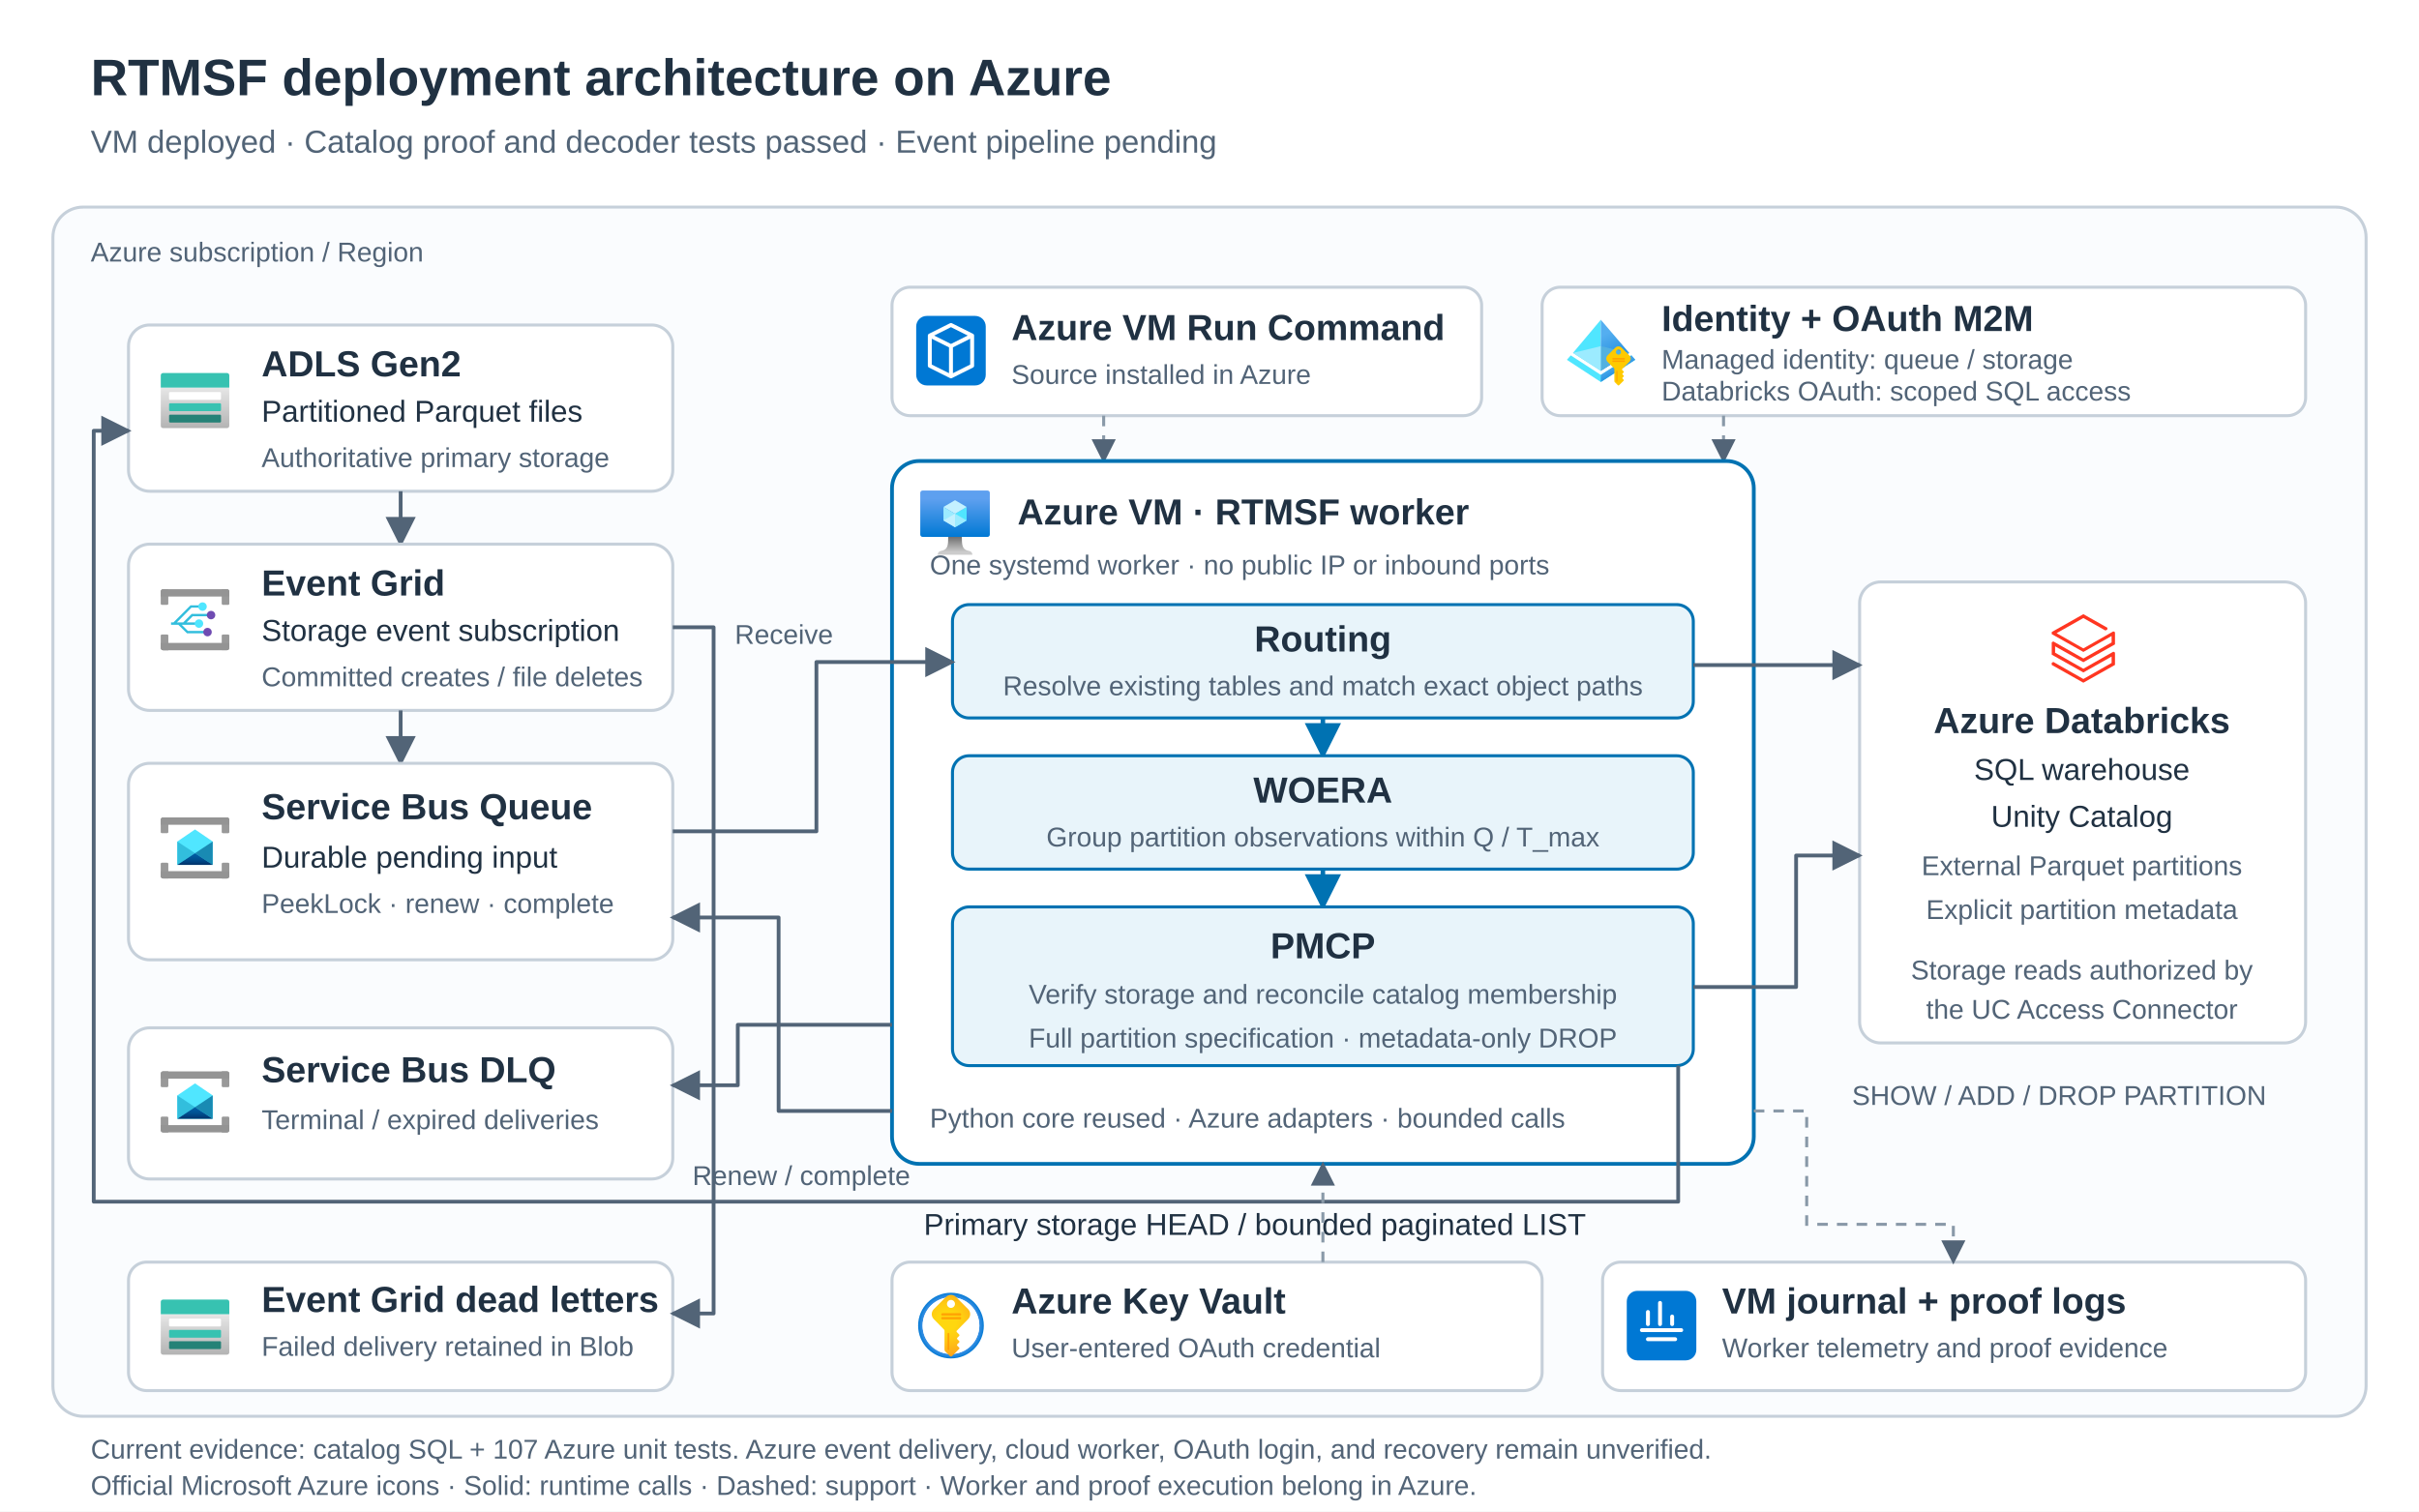
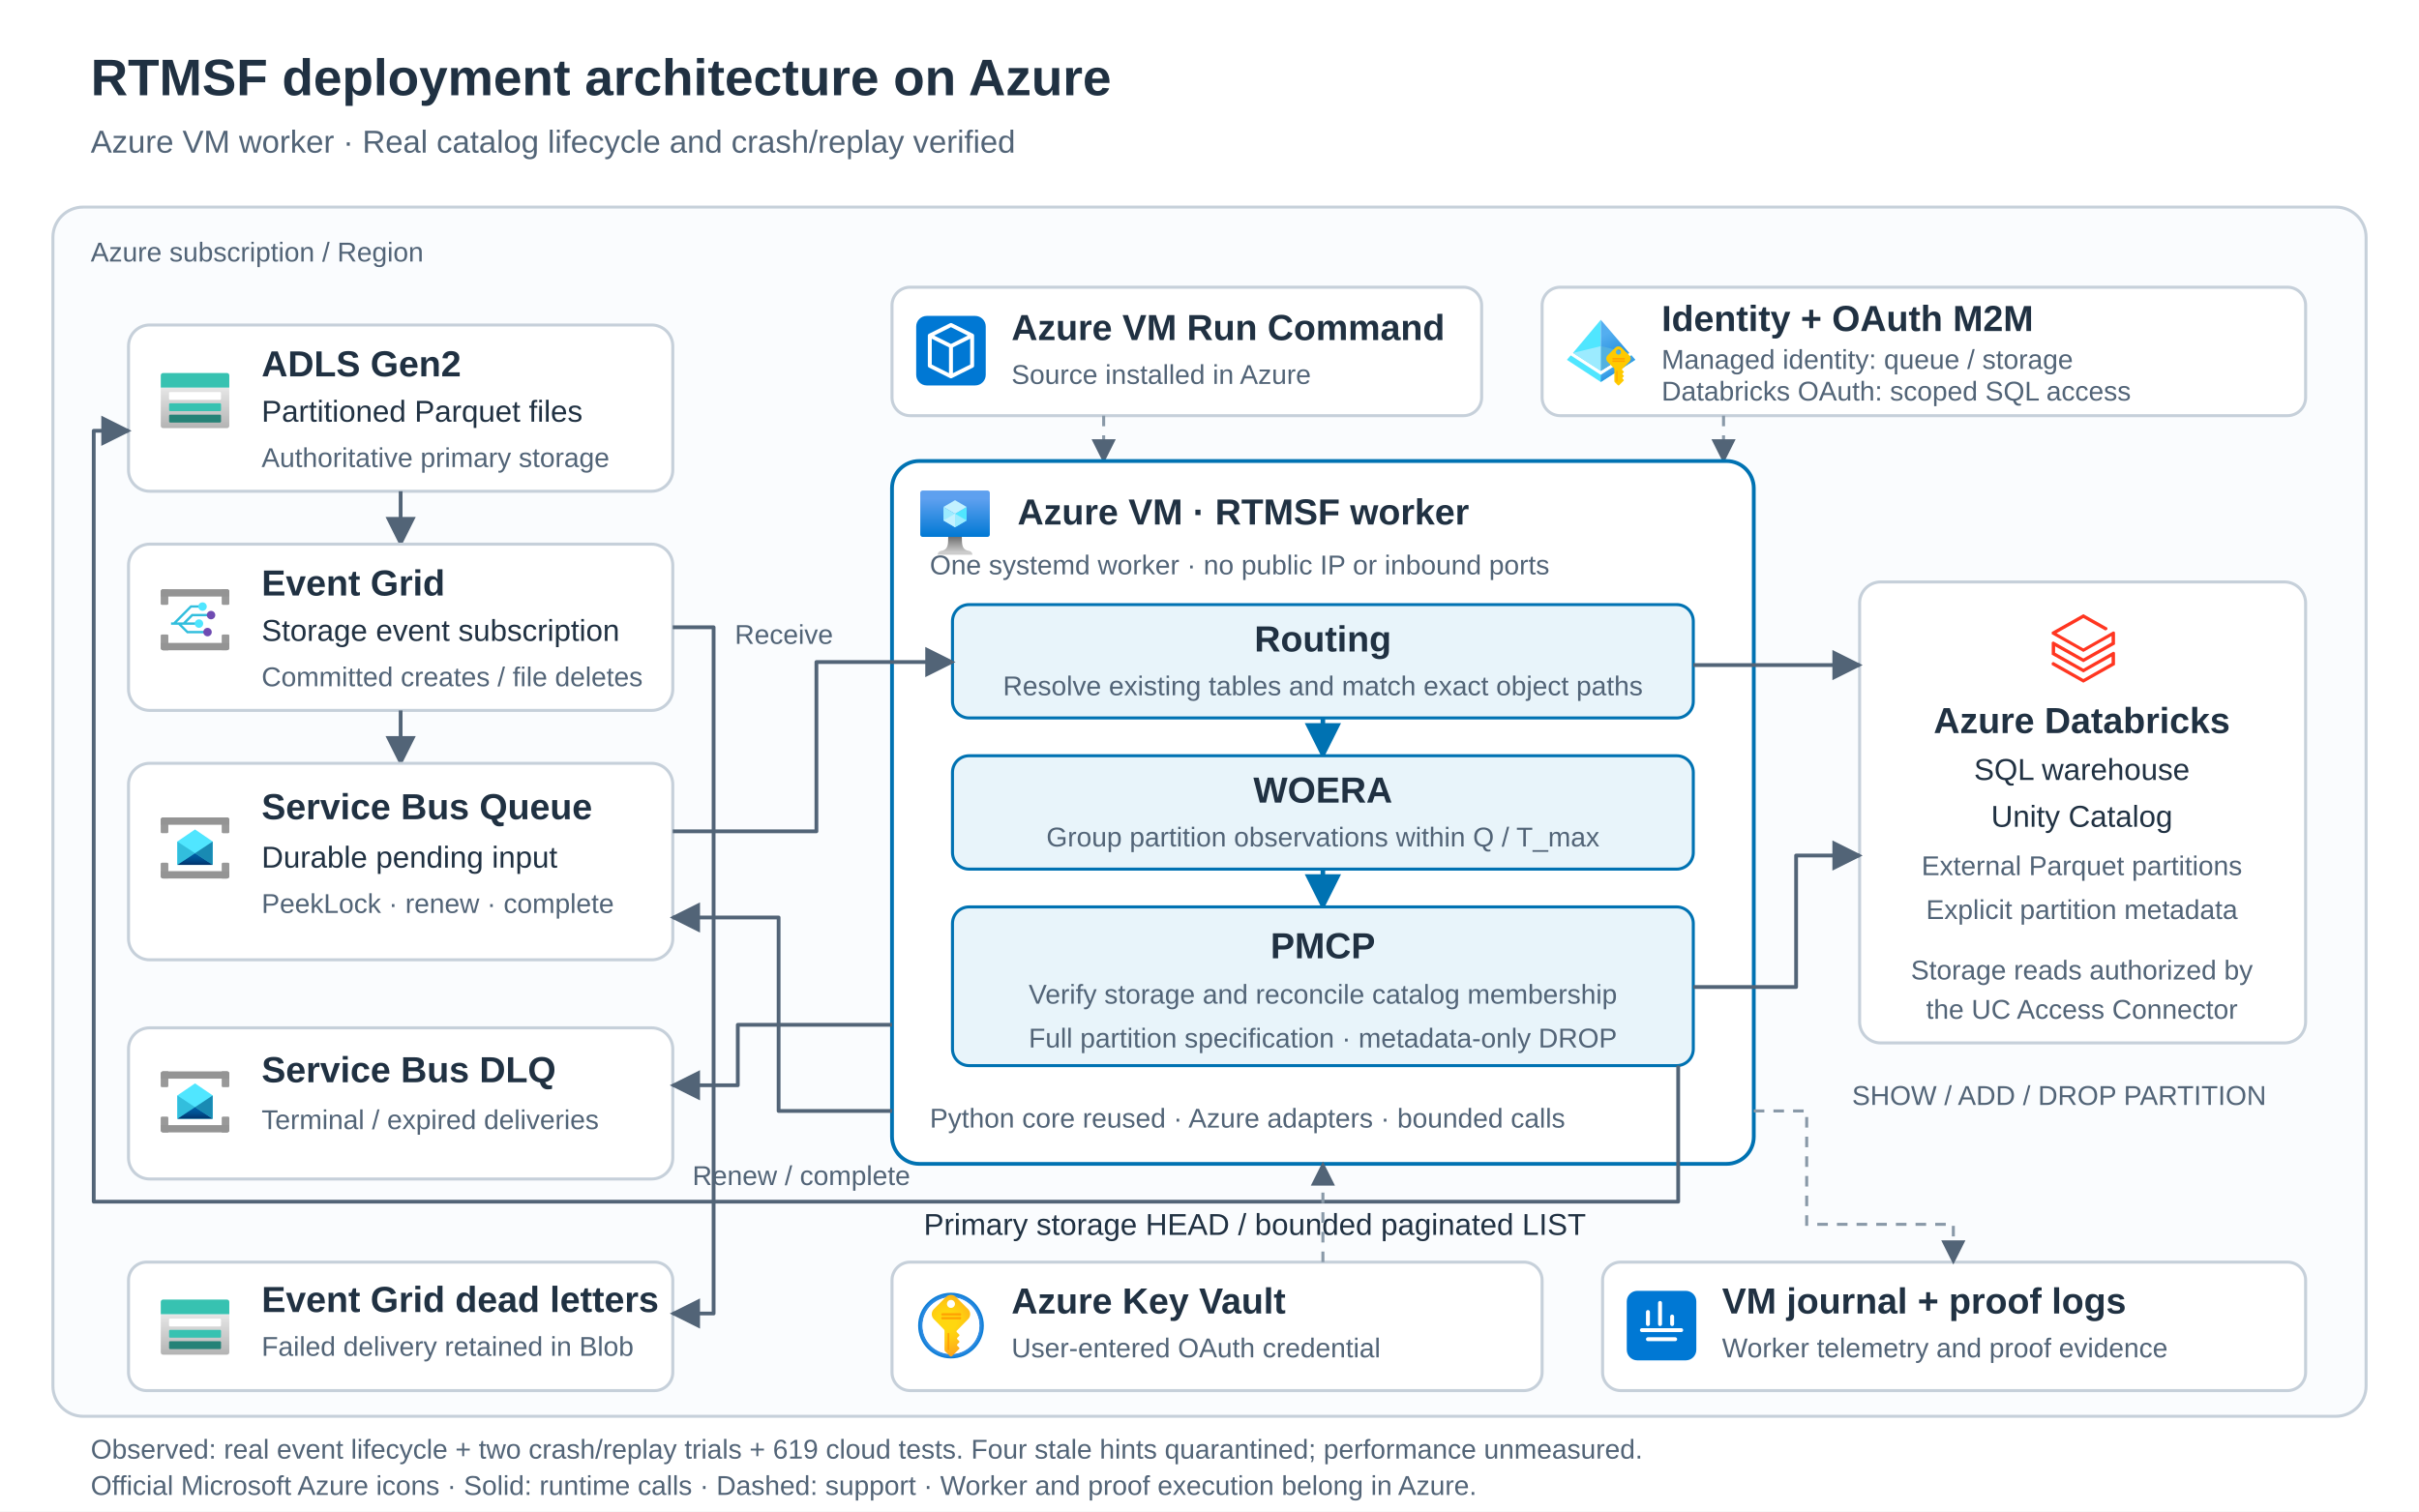
<svg xmlns="http://www.w3.org/2000/svg" width="1600" height="1000" viewBox="0 0 1600 1000" role="img" aria-labelledby="title description">
  <defs>
    <marker id="arrow" viewBox="0 0 10 10" refX="9" refY="5" markerWidth="8" markerHeight="8" orient="auto">
      <path d="M0 0L10 5L0 10Z" fill="#526477" />
    </marker>
    <marker id="blue-arrow" viewBox="0 0 10 10" refX="9" refY="5" markerWidth="8" markerHeight="8" orient="auto">
      <path d="M0 0L10 5L0 10Z" fill="#0072B2" />
    </marker>
    <style>
      text{font-family:Arial,Helvetica,sans-serif;fill:#203142}
      .title{font-size:34px;font-weight:700}.sub{font-size:21px;fill:#526477}
      .name{font-size:24px;font-weight:700}.body{font-size:20px}.small{font-size:18px;fill:#526477}
      .service{fill:#fff;stroke:#c6d0da;stroke-width:2}.core{fill:#e8f4fa;stroke:#0072B2;stroke-width:2}
      .wire{fill:none;stroke:#526477;stroke-width:2.5;stroke-linejoin:round;marker-end:url(#arrow)}
      .flow{fill:none;stroke:#0072B2;stroke-width:3;marker-end:url(#blue-arrow)}
      .support{fill:none;stroke:#8999a8;stroke-width:2;stroke-dasharray:7 6;marker-end:url(#arrow)}
      .icon{fill:none;stroke:#fff;stroke-width:2.6;stroke-linejoin:round;stroke-linecap:round}
    </style>
  </defs>
  <rect width="1600" height="1000" fill="#fff" />
  <text x="60" y="63" class="title">RTMSF deployment architecture on Azure</text>
-   <text x="60" y="101" class="sub">VM deployed · Catalog proof and decoder tests passed · Event pipeline pending</text>
+   <text x="60" y="101" class="sub">Azure VM worker · Real catalog lifecycle and crash/replay verified</text>
  <rect x="35" y="137" width="1530" height="800" rx="20" fill="#fafcfe" stroke="#c6d0da" stroke-width="2" />
  <text x="60" y="173" class="small">Azure subscription / Region</text>
  <rect x="590" y="190" width="390" height="85" rx="12" class="service" />
  <rect x="606" y="209" width="46" height="46" rx="7" fill="#0078D4" />
  <path class="icon" d="M615 222l14-7 14 7v20l-14 7-14-7zM615 222l14 7 14-7M629 229v20" />
  <text x="669" y="225" class="name">Azure VM Run Command</text>
  <text x="669" y="254" class="small">Source installed in Azure</text>
  <path class="support" d="M730 275V305" />
  <rect x="1020" y="190" width="505" height="85" rx="12" class="service" />
  <svg x="1036" y="209" width="46" height="46" viewBox="0 0 18 18" aria-hidden="true">
    <defs>
      <linearGradient id="azure-0-bb67b154-af8f-4a53-a9ce-aa046b9398e9" x1="13.18" y1="13.01" x2="8.63" y2="4.38" gradientUnits="userSpaceOnUse">
        <stop offset="0" stop-color="#1988d9" />
        <stop offset="0.9" stop-color="#54aef0" />
      </linearGradient>
      <linearGradient id="azure-0-a47d7138-084a-471d-8d63-744e75b9e8a3" x1="11.22" y1="10.5" x2="14.37" y2="15.93" gradientUnits="userSpaceOnUse">
        <stop offset="0.1" stop-color="#54aef0" />
        <stop offset="0.29" stop-color="#4fabee" />
        <stop offset="0.51" stop-color="#41a2e9" />
        <stop offset="0.74" stop-color="#2a93e0" />
        <stop offset="0.88" stop-color="#1988d9" />
      </linearGradient>
    </defs>
    <g>
      <polygon points="1.15 10.22 8.93 15.27 16.85 10.21 17.85 11.36 8.93 17.11 0.15 11.37 1.15 10.22" fill="#50e6ff" />
      <polygon points="1.73 9.58 8.93 1 16.28 9.59 8.93 14.23 1.73 9.58" fill="#fff" />
      <polygon points="8.93 1 8.93 14.23 1.73 9.58 8.93 1" fill="#50e6ff" />
      <polygon points="8.93 1 8.93 14.23 16.28 9.59 8.93 1" fill="url(#azure-0-bb67b154-af8f-4a53-a9ce-aa046b9398e9)" />
      <polygon points="8.93 7.83 16.28 9.59 8.93 14.23 8.93 7.83" fill="#53b1e0" />
      <polygon points="8.93 14.23 1.73 9.58 8.93 7.83 8.93 14.23" fill="#9cebff" />
      <polygon points="8.93 17.11 17.85 11.36 16.85 10.21 8.93 15.27 8.93 17.11" fill="url(#azure-0-a47d7138-084a-471d-8d63-744e75b9e8a3)" />
      <g>
        <path id="azure-0-e189a61f-631a-4122-bb2b-079e86004d96" d="M16.32,11.88a1.16,1.16,0,0,0,0-1.65h0l-2-2a1.16,1.16,0,0,0-1.64,0h0l-2,2a1.18,1.18,0,0,0,0,1.65l1.67,1.67a.32.32,0,0,1,.09.23v3.1a.36.36,0,0,0,.12.28l.76.76a.25.25,0,0,0,.37,0l.73-.73h0l.44-.44a.15.15,0,0,0,0-.21l-.31-.31a.16.16,0,0,1,0-.24l.31-.31a.16.16,0,0,0,0-.22l-.31-.31a.15.15,0,0,1,0-.23l.31-.32a.15.15,0,0,0,0-.21l-.44-.44v-.16ZM13.5,8.71a.66.66,0,1,1-.66.66.66.66,0,0,1,.66-.66Z" fill="#ffca00" />
        <path id="azure-0-fb7033ee-4650-4886-80c7-eddf62560f85" d="M13,17h0a.14.14,0,0,0,.24-.11V14.33a.16.16,0,0,0-.06-.13h0a.14.14,0,0,0-.22.13v2.51A.15.15,0,0,0,13,17Z" fill="#ff9300" opacity="0.75" />
        <rect id="azure-0-b166b8c2-b9ee-4c3d-bf7a-77bd5ce0570b" x="11.9" y="10.9" width="3.29" height="0.39" rx="0.18" fill="#ff9300" opacity="0.75" />
        <rect id="azure-0-baf437fe-3483-4a25-94ba-1e84a64cd2eb" x="11.9" y="11.53" width="3.29" height="0.39" rx="0.18" fill="#ff9300" opacity="0.75" />
      </g>
    </g>
  </svg>
  <text x="1099" y="219" class="name">Identity + OAuth M2M</text>
  <text x="1099" y="244" class="small">Managed identity: queue / storage</text>
  <text x="1099" y="265" class="small">Databricks OAuth: scoped SQL access</text>
  <path class="support" d="M1140 275V305" />
  <rect x="85" y="215" width="360" height="110" rx="14" class="service" />
  <svg x="105" y="241" width="48" height="48" viewBox="0 0 18 18" aria-hidden="true">
    <defs>
      <linearGradient id="azure-1-ad4c4f96-09aa-4f91-ba10-5cb8ad530f74" x1="9" y1="15.83" x2="9" y2="5.79" gradientUnits="userSpaceOnUse">
        <stop offset="0" stop-color="#b3b3b3" />
        <stop offset="0.26" stop-color="#c1c1c1" />
        <stop offset="1" stop-color="#e6e6e6" />
      </linearGradient>
    </defs>
    <path d="M.5,5.79h17a0,0,0,0,1,0,0v9.48a.57.57,0,0,1-.57.57H1.07a.57.57,0,0,1-.57-.57V5.79A0,0,0,0,1,.5,5.79Z" fill="url(#azure-1-ad4c4f96-09aa-4f91-ba10-5cb8ad530f74)" />
    <path d="M1.07,2.17H16.93a.57.57,0,0,1,.57.57V5.79a0,0,0,0,1,0,0H.5a0,0,0,0,1,0,0V2.73A.57.57,0,0,1,1.07,2.17Z" fill="#37c2b1" />
    <path d="M2.81,6.89H15.18a.27.27,0,0,1,.26.27v1.4a.27.27,0,0,1-.26.27H2.81a.27.27,0,0,1-.26-.27V7.16A.27.27,0,0,1,2.81,6.89Z" fill="#fff" />
    <path d="M2.82,9.68H15.19a.27.27,0,0,1,.26.27v1.41a.27.27,0,0,1-.26.27H2.82a.27.27,0,0,1-.26-.27V10A.27.27,0,0,1,2.82,9.68Z" fill="#37c2b1" />
    <path d="M2.82,12.5H15.19a.27.27,0,0,1,.26.27v1.41a.27.27,0,0,1-.26.27H2.82a.27.27,0,0,1-.26-.27V12.77A.27.27,0,0,1,2.82,12.5Z" fill="#258277" />
  </svg>
  <text x="173" y="249" class="name">ADLS Gen2</text>
  <text x="173" y="279" class="body">Partitioned Parquet files</text>
  <text x="173" y="309" class="small">Authoritative primary storage</text>
  <path class="wire" d="M265 325V360" />
  <rect x="85" y="360" width="360" height="110" rx="14" class="service" />
  <svg x="105" y="386" width="48" height="48" viewBox="0 0 18 18" aria-hidden="true">
    <defs>
      <linearGradient id="azure-2-a20547e5-d6af-456b-afbc-05d22ff8cb9d" x1="4589.72" y1="-5180.02" x2="4589.72" y2="-5184.21" gradientTransform="matrix(0.5, 0, 0, -0.5, -2275.31, -2589.32)" gradientUnits="userSpaceOnUse">
        <stop offset="0" stop-color="#c69aeb" />
        <stop offset="1" stop-color="#6f4bb2" />
      </linearGradient>
      <linearGradient id="azure-2-a4745f51-5e75-4126-812d-6bb8a5130e16" x1="4587.99" y1="-5188.47" x2="4587.99" y2="-5192.65" href="#azure-2-a20547e5-d6af-456b-afbc-05d22ff8cb9d" />
    </defs>
    <g>
      <g id="azure-2-b30b0bd5-e4d2-456b-8d49-c2df20200912">
        <path id="azure-2-b51878b5-8d50-4b8b-bc48-74f5f7315a99" d="M12.7,8.15v-.6H8.18L6.06,9.66H4.5L8.12,6h2.47V5.43H7.87L3.65,9.66h-.6v.6H4.86L7,12.37H12.1v-.6H7.22L5.71,10.26H9.38v-.6H6.92l1.5-1.51Z" fill="#32bedd" />
        <circle id="azure-2-ad0ed4eb-cd5f-4cc0-bd19-2830d27ec806" cx="9.98" cy="9.96" r="0.87" fill="#fff" />
        <circle id="azure-2-a2746b4a-0ae4-4308-876e-5b82657e1872" cx="10.89" cy="5.74" r="0.87" fill="#fff" />
        <circle id="azure-2-fc3316e0-7094-4ce0-99ed-43f1e6e4350c" cx="13" cy="7.85" r="0.87" fill="#fff" />
        <circle id="azure-2-b5d18443-d50e-4590-8e8f-80b6a7f6d348" cx="12.1" cy="12.07" r="0.87" fill="#fff" />
        <circle cx="10.86" cy="5.74" r="1.05" fill="#50e6ff" />
        <circle cx="12.97" cy="7.85" r="1.05" fill="url(#azure-2-a20547e5-d6af-456b-afbc-05d22ff8cb9d)" />
        <circle cx="12.1" cy="12.07" r="1.05" fill="url(#azure-2-a4745f51-5e75-4126-812d-6bb8a5130e16)" />
        <circle cx="9.98" cy="9.96" r="1.05" fill="#50e6ff" />
        <g>
          <path d="M1.07,1.43H2.36a0,0,0,0,1,0,0V5a.29.29,0,0,1-.29.29H.79A.29.29,0,0,1,.5,5V2A.57.57,0,0,1,1.07,1.43Z" fill="#999" />
          <path d="M1.07,1.43H2.36a0,0,0,0,1,0,0V5a.29.29,0,0,1-.29.29H.79A.29.29,0,0,1,.5,5V2A.57.57,0,0,1,1.07,1.43Z" fill="#999" opacity="0.5" />
        </g>
        <g>
          <path d="M15.64,1.43h1.29A.57.57,0,0,1,17.5,2V5a.29.29,0,0,1-.29.29H15.92A.29.29,0,0,1,15.64,5V1.43A0,0,0,0,1,15.64,1.43Z" fill="#999" />
          <path d="M15.64,1.43h1.29A.57.57,0,0,1,17.5,2V5a.29.29,0,0,1-.29.29H15.92A.29.29,0,0,1,15.64,5V1.43A0,0,0,0,1,15.64,1.43Z" fill="#999" opacity="0.5" />
        </g>
        <path d="M8.66-6.16H9.91a0,0,0,0,1,0,0v17a0,0,0,0,1,0,0H8.66a.57.57,0,0,1-.57-.57V-5.6A.57.57,0,0,1,8.66-6.16Z" transform="translate(11.34 -6.66) rotate(90)" fill="#949494" />
        <g>
          <path d="M.79,12.68H2.08a.29.29,0,0,1,.29.29v3.6a0,0,0,0,1,0,0H1.07A.57.57,0,0,1,.5,16V13A.29.29,0,0,1,.79,12.68Z" fill="#999" />
          <path d="M.79,12.68H2.08a.29.29,0,0,1,.29.29v3.6a0,0,0,0,1,0,0H1.07A.57.57,0,0,1,.5,16V13A.29.29,0,0,1,.79,12.68Z" fill="#999" opacity="0.5" />
        </g>
        <g>
          <path d="M15.92,12.68h1.29a.29.29,0,0,1,.29.29v3a.57.57,0,0,1-.57.57H15.64a0,0,0,0,1,0,0V13A.29.29,0,0,1,15.92,12.68Z" fill="#999" />
          <path d="M15.92,12.68h1.29a.29.29,0,0,1,.29.29v3a.57.57,0,0,1-.57.57H15.64a0,0,0,0,1,0,0V13A.29.29,0,0,1,15.92,12.68Z" fill="#999" opacity="0.5" />
        </g>
        <path d="M8.66,7.16H9.91a0,0,0,0,1,0,0v17a0,0,0,0,1,0,0H8.66a.57.57,0,0,1-.57-.57V7.73A.57.57,0,0,1,8.66,7.16Z" transform="translate(-6.66 24.66) rotate(-90)" fill="#949494" />
      </g>
    </g>
  </svg>
  <text x="173" y="394" class="name">Event Grid</text>
  <text x="173" y="424" class="body">Storage event subscription</text>
  <text x="173" y="454" class="small">Committed creates / file deletes</text>
  <path class="wire" d="M265 470V505" />
  <rect x="85" y="505" width="360" height="130" rx="14" class="service" />
  <svg x="105" y="537" width="48" height="48" viewBox="0 0 18 18" aria-hidden="true">
    <defs>
      <linearGradient id="azure-3-bbd02878-309a-4490-8196-946338d0f593" x1="8.995" y1="10.299" x2="8.995" y2="13.199" gradientUnits="userSpaceOnUse">
        <stop offset="0" stop-color="#005ba1" />
        <stop offset="0.258" stop-color="#00589d" />
        <stop offset="0.525" stop-color="#004f90" />
        <stop offset="0.796" stop-color="#003f7c" />
        <stop offset="1" stop-color="#003067" />
      </linearGradient>
    </defs>
    <g>
      <g id="azure-3-b532e600-3623-4be6-9fa6-30d05fff56b1">
        <polygon points="13.387 7.4 13.382 7.396 13.382 7.384 13.363 7.384 8.997 4.405 4.631 7.384 4.612 7.384 4.612 7.396 4.606 7.4 4.612 7.4 4.612 13.201 13.382 13.201 13.382 7.4 13.387 7.4" fill="#50e6ff" />
        <path d="M4.606,7.4c0-.1.008,5.681.008,5.8L8.995,10.3Z" fill="#32bedd" />
        <path d="M13.384,7.4,8.995,10.3,13.376,13.2C13.376,13.083,13.384,7.3,13.384,7.4Z" fill="#198ab3" />
        <polygon points="8.995 10.299 4.614 13.194 4.614 13.199 13.376 13.199 13.376 13.194 8.995 10.299" fill="url(#azure-3-bbd02878-309a-4490-8196-946338d0f593)" />
        <g>
          <path d="M1.072,1.43h1.29a0,0,0,0,1,0,0v3.6a.286.286,0,0,1-.286.286H.786A.286.286,0,0,1,.5,5.035V2A.572.572,0,0,1,1.072,1.43Z" fill="#999" />
          <path d="M1.072,1.43h1.29a0,0,0,0,1,0,0v3.6a.286.286,0,0,1-.286.286H.786A.286.286,0,0,1,.5,5.035V2A.572.572,0,0,1,1.072,1.43Z" fill="#999" opacity="0.5" />
        </g>
        <g>
          <path d="M15.638,1.43h1.29A.572.572,0,0,1,17.5,2V5.035a.286.286,0,0,1-.286.286h-1.29a.286.286,0,0,1-.286-.286V1.43A0,0,0,0,1,15.638,1.43Z" fill="#999" />
          <path d="M15.638,1.43h1.29A.572.572,0,0,1,17.5,2V5.035a.286.286,0,0,1-.286.286h-1.29a.286.286,0,0,1-.286-.286V1.43A0,0,0,0,1,15.638,1.43Z" fill="#999" opacity="0.5" />
        </g>
        <path d="M8.66-6.163H9.907a0,0,0,0,1,0,0v17a0,0,0,0,1,0,0H8.66a.567.567,0,0,1-.567-.567V-5.6A.567.567,0,0,1,8.66-6.163Z" transform="translate(11.337 -6.663) rotate(90)" fill="#949494" />
        <g>
          <path d="M.786,12.679h1.29a.286.286,0,0,1,.286.286v3.6a0,0,0,0,1,0,0H1.072A.572.572,0,0,1,.5,16V12.965A.286.286,0,0,1,.786,12.679Z" fill="#999" />
          <path d="M.786,12.679h1.29a.286.286,0,0,1,.286.286v3.6a0,0,0,0,1,0,0H1.072A.572.572,0,0,1,.5,16V12.965A.286.286,0,0,1,.786,12.679Z" fill="#999" opacity="0.5" />
        </g>
        <g>
          <path d="M15.924,12.679h1.29a.286.286,0,0,1,.286.286V16a.572.572,0,0,1-.572.572h-1.29a0,0,0,0,1,0,0v-3.6A.286.286,0,0,1,15.924,12.679Z" fill="#999" />
          <path d="M15.924,12.679h1.29a.286.286,0,0,1,.286.286V16a.572.572,0,0,1-.572.572h-1.29a0,0,0,0,1,0,0v-3.6A.286.286,0,0,1,15.924,12.679Z" fill="#999" opacity="0.5" />
        </g>
        <path d="M8.66,7.163H9.907a0,0,0,0,1,0,0v17a0,0,0,0,1,0,0H8.66a.567.567,0,0,1-.567-.567V7.73A.567.567,0,0,1,8.66,7.163Z" transform="translate(-6.663 24.663) rotate(-90)" fill="#949494" />
      </g>
    </g>
  </svg>
  <text x="173" y="542" class="name">Service Bus Queue</text>
  <text x="173" y="574" class="body">Durable pending input</text>
  <text x="173" y="604" class="small">PeekLock · renew · complete</text>
  <rect x="590" y="305" width="570" height="465" rx="18" fill="#fff" stroke="#0072B2" stroke-width="2.5" />
  <svg x="609" y="324" width="46" height="46" viewBox="0 0 18 18" aria-hidden="true">
    <defs>
      <linearGradient id="azure-4-f34d9569-2bd0-4002-8f16-3d01d8106cb5" x1="8.88" y1="12.21" x2="8.88" y2="0.21" gradientUnits="userSpaceOnUse">
        <stop offset="0" stop-color="#0078d4" />
        <stop offset="0.82" stop-color="#5ea0ef" />
      </linearGradient>
      <linearGradient id="azure-4-bdb45a0b-eb58-4970-a60a-fb2ce314f866" x1="8.88" y1="16.84" x2="8.88" y2="12.21" gradientUnits="userSpaceOnUse">
        <stop offset="0.15" stop-color="#ccc" />
        <stop offset="1" stop-color="#707070" />
      </linearGradient>
    </defs>
    <rect x="-0.12" y="0.21" width="18" height="12" rx="0.6" fill="url(#azure-4-f34d9569-2bd0-4002-8f16-3d01d8106cb5)" />
    <polygon points="11.88 4.46 11.88 7.95 8.88 9.71 8.88 6.21 11.88 4.46" fill="#50e6ff" />
    <polygon points="11.88 4.46 8.88 6.22 5.88 4.46 8.88 2.71 11.88 4.46" fill="#c3f1ff" />
    <polygon points="8.88 6.22 8.88 9.71 5.88 7.95 5.88 4.46 8.88 6.22" fill="#9cebff" />
    <polygon points="5.88 7.95 8.88 6.21 8.88 9.71 5.88 7.95" fill="#c3f1ff" />
    <polygon points="11.88 7.95 8.88 6.21 8.88 9.71 11.88 7.95" fill="#9cebff" />
    <path d="M12.49,15.84c-1.78-.28-1.85-1.56-1.85-3.63H7.11c0,2.07-.06,3.35-1.84,3.63a1,1,0,0,0-.89,1h9A1,1,0,0,0,12.49,15.84Z" fill="url(#azure-4-bdb45a0b-eb58-4970-a60a-fb2ce314f866)" />
  </svg>
  <text x="673" y="347" class="name">Azure VM · RTMSF worker</text>
  <text x="615" y="380" class="small">One systemd worker · no public IP or inbound ports</text>
  <rect x="630" y="400" width="490" height="75" rx="11" class="core" />
  <text x="875" y="431" class="name" text-anchor="middle">Routing</text>
  <text x="875" y="460" class="small" text-anchor="middle">Resolve existing tables and match exact object paths</text>
  <path class="flow" d="M875 475V500" />
  <rect x="630" y="500" width="490" height="75" rx="11" class="core" />
  <text x="875" y="531" class="name" text-anchor="middle">WOERA</text>
  <text x="875" y="560" class="small" text-anchor="middle">Group partition observations within Q / T_max</text>
  <path class="flow" d="M875 575V600" />
  <rect x="630" y="600" width="490" height="105" rx="11" class="core" />
  <text x="875" y="634" class="name" text-anchor="middle">PMCP</text>
  <text x="875" y="664" class="small" text-anchor="middle">Verify storage and reconcile catalog membership</text>
  <text x="875" y="693" class="small" text-anchor="middle">Full partition specification · metadata-only DROP</text>
  <text x="615" y="746" class="small">Python core reused · Azure adapters · bounded calls</text>
  <path class="wire" d="M445 550H540V438H630" />
  <text x="486" y="426" class="small">Receive</text>
  <path class="wire" d="M590 735H515V607H445" />
  <text x="458" y="784" class="small">Renew / complete</text>
  <path class="wire" d="M1110 705V795H62V285H85" />
  <text x="830" y="817" class="body" text-anchor="middle">Primary storage HEAD / bounded paginated LIST</text>
  <rect x="1230" y="385" width="295" height="305" rx="14" class="service" />
  <svg x="1354" y="405" width="48" height="48" viewBox="0 0 18 18" aria-hidden="true">
    <path d="M1.155,4.93v.512L9,9.868l7.006-3.957,0,1.6L9,11.491,1.55,7.258l-.395.22V10.54L9,14.955l7.006-3.942,0,1.586L9,16.581,1.55,12.347l-.395.22v.519L9,17.5l7.845-4.414V10.021l-.4-.218L9,14.036,1.992,10.054V8.476L9,12.414,16.845,8V4.978l-.4-.219L9,8.993,2.352,5.215,9,1.46l5.476,3.094.479-.269V3.863L9,.5Z" fill="#ff3621" />
  </svg>
  <text x="1377" y="485" class="name" text-anchor="middle">Azure Databricks</text>
  <text x="1377" y="516" class="body" text-anchor="middle">SQL warehouse</text>
  <text x="1377" y="547" class="body" text-anchor="middle">Unity Catalog</text>
  <text x="1377" y="579" class="small" text-anchor="middle">External Parquet partitions</text>
  <text x="1377" y="608" class="small" text-anchor="middle">Explicit partition metadata</text>
  <text x="1377" y="648" class="small" text-anchor="middle">Storage reads authorized by</text>
  <text x="1377" y="674" class="small" text-anchor="middle">the UC Access Connector</text>
  <path class="wire" d="M1120 440H1230" />
  <path class="wire" d="M1120 653H1188V566H1230" />
  <text x="1362" y="731" class="small" text-anchor="middle">SHOW / ADD / DROP PARTITION</text>
  <rect x="85" y="680" width="360" height="100" rx="14" class="service" />
  <svg x="105" y="705" width="48" height="48" viewBox="0 0 18 18" aria-hidden="true">
    <defs>
      <linearGradient id="azure-6-bbd02878-309a-4490-8196-946338d0f593" x1="8.995" y1="10.299" x2="8.995" y2="13.199" gradientUnits="userSpaceOnUse">
        <stop offset="0" stop-color="#005ba1" />
        <stop offset="0.258" stop-color="#00589d" />
        <stop offset="0.525" stop-color="#004f90" />
        <stop offset="0.796" stop-color="#003f7c" />
        <stop offset="1" stop-color="#003067" />
      </linearGradient>
    </defs>
    <g>
      <g id="azure-6-b532e600-3623-4be6-9fa6-30d05fff56b1">
        <polygon points="13.387 7.4 13.382 7.396 13.382 7.384 13.363 7.384 8.997 4.405 4.631 7.384 4.612 7.384 4.612 7.396 4.606 7.4 4.612 7.4 4.612 13.201 13.382 13.201 13.382 7.4 13.387 7.4" fill="#50e6ff" />
        <path d="M4.606,7.4c0-.1.008,5.681.008,5.8L8.995,10.3Z" fill="#32bedd" />
        <path d="M13.384,7.4,8.995,10.3,13.376,13.2C13.376,13.083,13.384,7.3,13.384,7.4Z" fill="#198ab3" />
        <polygon points="8.995 10.299 4.614 13.194 4.614 13.199 13.376 13.199 13.376 13.194 8.995 10.299" fill="url(#azure-6-bbd02878-309a-4490-8196-946338d0f593)" />
        <g>
          <path d="M1.072,1.43h1.29a0,0,0,0,1,0,0v3.6a.286.286,0,0,1-.286.286H.786A.286.286,0,0,1,.5,5.035V2A.572.572,0,0,1,1.072,1.43Z" fill="#999" />
          <path d="M1.072,1.43h1.29a0,0,0,0,1,0,0v3.6a.286.286,0,0,1-.286.286H.786A.286.286,0,0,1,.5,5.035V2A.572.572,0,0,1,1.072,1.43Z" fill="#999" opacity="0.5" />
        </g>
        <g>
          <path d="M15.638,1.43h1.29A.572.572,0,0,1,17.5,2V5.035a.286.286,0,0,1-.286.286h-1.29a.286.286,0,0,1-.286-.286V1.43A0,0,0,0,1,15.638,1.43Z" fill="#999" />
          <path d="M15.638,1.43h1.29A.572.572,0,0,1,17.5,2V5.035a.286.286,0,0,1-.286.286h-1.29a.286.286,0,0,1-.286-.286V1.43A0,0,0,0,1,15.638,1.43Z" fill="#999" opacity="0.5" />
        </g>
        <path d="M8.66-6.163H9.907a0,0,0,0,1,0,0v17a0,0,0,0,1,0,0H8.66a.567.567,0,0,1-.567-.567V-5.6A.567.567,0,0,1,8.66-6.163Z" transform="translate(11.337 -6.663) rotate(90)" fill="#949494" />
        <g>
          <path d="M.786,12.679h1.29a.286.286,0,0,1,.286.286v3.6a0,0,0,0,1,0,0H1.072A.572.572,0,0,1,.5,16V12.965A.286.286,0,0,1,.786,12.679Z" fill="#999" />
          <path d="M.786,12.679h1.29a.286.286,0,0,1,.286.286v3.6a0,0,0,0,1,0,0H1.072A.572.572,0,0,1,.5,16V12.965A.286.286,0,0,1,.786,12.679Z" fill="#999" opacity="0.5" />
        </g>
        <g>
          <path d="M15.924,12.679h1.29a.286.286,0,0,1,.286.286V16a.572.572,0,0,1-.572.572h-1.29a0,0,0,0,1,0,0v-3.6A.286.286,0,0,1,15.924,12.679Z" fill="#999" />
          <path d="M15.924,12.679h1.29a.286.286,0,0,1,.286.286V16a.572.572,0,0,1-.572.572h-1.29a0,0,0,0,1,0,0v-3.6A.286.286,0,0,1,15.924,12.679Z" fill="#999" opacity="0.5" />
        </g>
        <path d="M8.66,7.163H9.907a0,0,0,0,1,0,0v17a0,0,0,0,1,0,0H8.66a.567.567,0,0,1-.567-.567V7.73A.567.567,0,0,1,8.66,7.163Z" transform="translate(-6.663 24.663) rotate(-90)" fill="#949494" />
      </g>
    </g>
  </svg>
  <text x="173" y="716" class="name">Service Bus DLQ</text>
  <text x="173" y="747" class="small">Terminal / expired deliveries</text>
  <path class="wire" d="M590 678H488V718H445" />
  <rect x="85" y="835" width="360" height="85" rx="12" class="service" />
  <svg x="105" y="854" width="48" height="48" viewBox="0 0 18 18" aria-hidden="true">
    <defs>
      <linearGradient id="azure-7-ad4c4f96-09aa-4f91-ba10-5cb8ad530f74" x1="9" y1="15.83" x2="9" y2="5.79" gradientUnits="userSpaceOnUse">
        <stop offset="0" stop-color="#b3b3b3" />
        <stop offset="0.26" stop-color="#c1c1c1" />
        <stop offset="1" stop-color="#e6e6e6" />
      </linearGradient>
    </defs>
    <path d="M.5,5.79h17a0,0,0,0,1,0,0v9.48a.57.57,0,0,1-.57.57H1.07a.57.57,0,0,1-.57-.57V5.79A0,0,0,0,1,.5,5.79Z" fill="url(#azure-7-ad4c4f96-09aa-4f91-ba10-5cb8ad530f74)" />
    <path d="M1.07,2.17H16.93a.57.57,0,0,1,.57.57V5.79a0,0,0,0,1,0,0H.5a0,0,0,0,1,0,0V2.73A.57.57,0,0,1,1.07,2.17Z" fill="#37c2b1" />
    <path d="M2.81,6.89H15.18a.27.27,0,0,1,.26.27v1.4a.27.27,0,0,1-.26.27H2.81a.27.27,0,0,1-.26-.27V7.16A.27.27,0,0,1,2.81,6.89Z" fill="#fff" />
    <path d="M2.82,9.68H15.19a.27.27,0,0,1,.26.27v1.41a.27.27,0,0,1-.26.27H2.82a.27.27,0,0,1-.26-.27V10A.27.27,0,0,1,2.82,9.68Z" fill="#37c2b1" />
    <path d="M2.82,12.5H15.19a.27.27,0,0,1,.26.27v1.41a.27.27,0,0,1-.26.27H2.82a.27.27,0,0,1-.26-.27V12.77A.27.27,0,0,1,2.82,12.5Z" fill="#258277" />
  </svg>
  <text x="173" y="868" class="name">Event Grid dead letters</text>
  <text x="173" y="897" class="small">Failed delivery retained in Blob</text>
  <path class="wire" d="M445 415H472V869H445" />
  <rect x="1060" y="835" width="465" height="85" rx="12" class="service" />
  <rect x="1076" y="854" width="46" height="46" rx="7" fill="#0078D4" />
  <path class="icon" d="M1086 880h26M1090 876v-8M1098 876v-14M1106 876v-5M1090 886h18" />
  <text x="1139" y="869" class="name">VM journal + proof logs</text>
  <text x="1139" y="898" class="small">Worker telemetry and proof evidence</text>
  <path class="support" d="M1160 735H1195V810H1292V835" />
  <rect x="590" y="835" width="430" height="85" rx="12" class="service" />
  <svg x="606" y="854" width="46" height="46" viewBox="0 0 18 18" aria-hidden="true">
    <defs>
      <radialGradient id="azure-vault-fb114c93-7c16-4540-899a-0796041629e6" cx="9" cy="9" r="8.5" gradientUnits="userSpaceOnUse">
        <stop offset="0.18" stop-color="#5ea0ef" />
        <stop offset="0.56" stop-color="#5c9fee" />
        <stop offset="0.69" stop-color="#559ced" />
        <stop offset="0.78" stop-color="#4a97e9" />
        <stop offset="0.86" stop-color="#3990e4" />
        <stop offset="0.93" stop-color="#2387de" />
        <stop offset="0.99" stop-color="#087bd6" />
        <stop offset="1" stop-color="#0078d4" />
      </radialGradient>
      <radialGradient id="azure-vault-ec478bd3-5b38-4e7f-b661-11f355578bff" cx="38.95" cy="182.07" r="9.88" gradientTransform="translate(-28.71 -163.24) scale(0.94 0.94)" gradientUnits="userSpaceOnUse">
        <stop offset="0.27" stop-color="#ffd70f" />
        <stop offset="0.49" stop-color="#ffcb12" />
        <stop offset="0.88" stop-color="#feac19" />
        <stop offset="1" stop-color="#fea11b" />
      </radialGradient>
    </defs>
    <path id="azure-vault-aacf8311-a317-400f-b613-74bd00da5ce3" d="M9,.5A8.5,8.5,0,1,0,17.5,9,8.51,8.51,0,0,0,9,.5ZM9,16.34A7.34,7.34,0,1,1,16.34,9,7.34,7.34,0,0,1,9,16.34Z" fill="url(#azure-vault-fb114c93-7c16-4540-899a-0796041629e6)" />
    <circle cx="9" cy="9" r="7.34" fill="#fff" />
    <g>
      <path id="azure-vault-bd983c41-db73-40ec-a4f4-da1213fc9924" d="M13.44,7.33a1.84,1.84,0,0,0,0-2.59h0L10.29,1.58a1.83,1.83,0,0,0-2.58,0h0L4.56,4.74a1.84,1.84,0,0,0,0,2.59L7.18,10a.51.51,0,0,1,.15.36v4.88a.63.63,0,0,0,.18.44l1.2,1.2a.41.41,0,0,0,.58,0l1.16-1.16h0l.68-.68a.25.25,0,0,0,0-.34l-.49-.49a.27.27,0,0,1,0-.37l.49-.49a.25.25,0,0,0,0-.34l-.49-.49a.27.27,0,0,1,0-.37l.49-.49a.25.25,0,0,0,0-.34l-.68-.69v-.25ZM9,2.35A1,1,0,0,1,9,4.42,1,1,0,1,1,9,2.35Z" fill="url(#azure-vault-ec478bd3-5b38-4e7f-b661-11f355578bff)" />
      <path id="azure-vault-ad2e7e44-9bfd-4775-8bf4-8ef26a544921" d="M8.18,15.3h0a.23.23,0,0,0,.38-.17v-4a.24.24,0,0,0-.11-.2h0a.22.22,0,0,0-.34.2v4A.28.28,0,0,0,8.18,15.3Z" fill="#ff9300" opacity="0.75" />
      <rect id="azure-vault-a996fbff-3936-4b24-b407-369336c143ba" x="6.48" y="5.79" width="5.17" height="0.61" rx="0.28" fill="#ff9300" opacity="0.75" />
      <rect id="azure-vault-bb12d31c-3352-4a18-87dd-a169a4a8721d" x="6.48" y="6.78" width="5.17" height="0.61" rx="0.28" fill="#ff9300" opacity="0.75" />
    </g>
  </svg>
  <text x="669" y="869" class="name">Azure Key Vault</text>
  <text x="669" y="898" class="small">User-entered OAuth credential</text>
  <path class="support" d="M875 835V770" />
-   <text x="60" y="965" class="small">Current evidence: catalog SQL + 107 Azure unit tests. Azure event delivery, cloud worker, OAuth login, and recovery remain unverified.</text>
+   <text x="60" y="965" class="small">Observed: real event lifecycle + two crash/replay trials + 619 cloud tests. Four stale hints quarantined; performance unmeasured.</text>
  <text x="60" y="989" class="small">Official Microsoft Azure icons · Solid: runtime calls · Dashed: support · Worker and proof execution belong in Azure.</text>
</svg>
